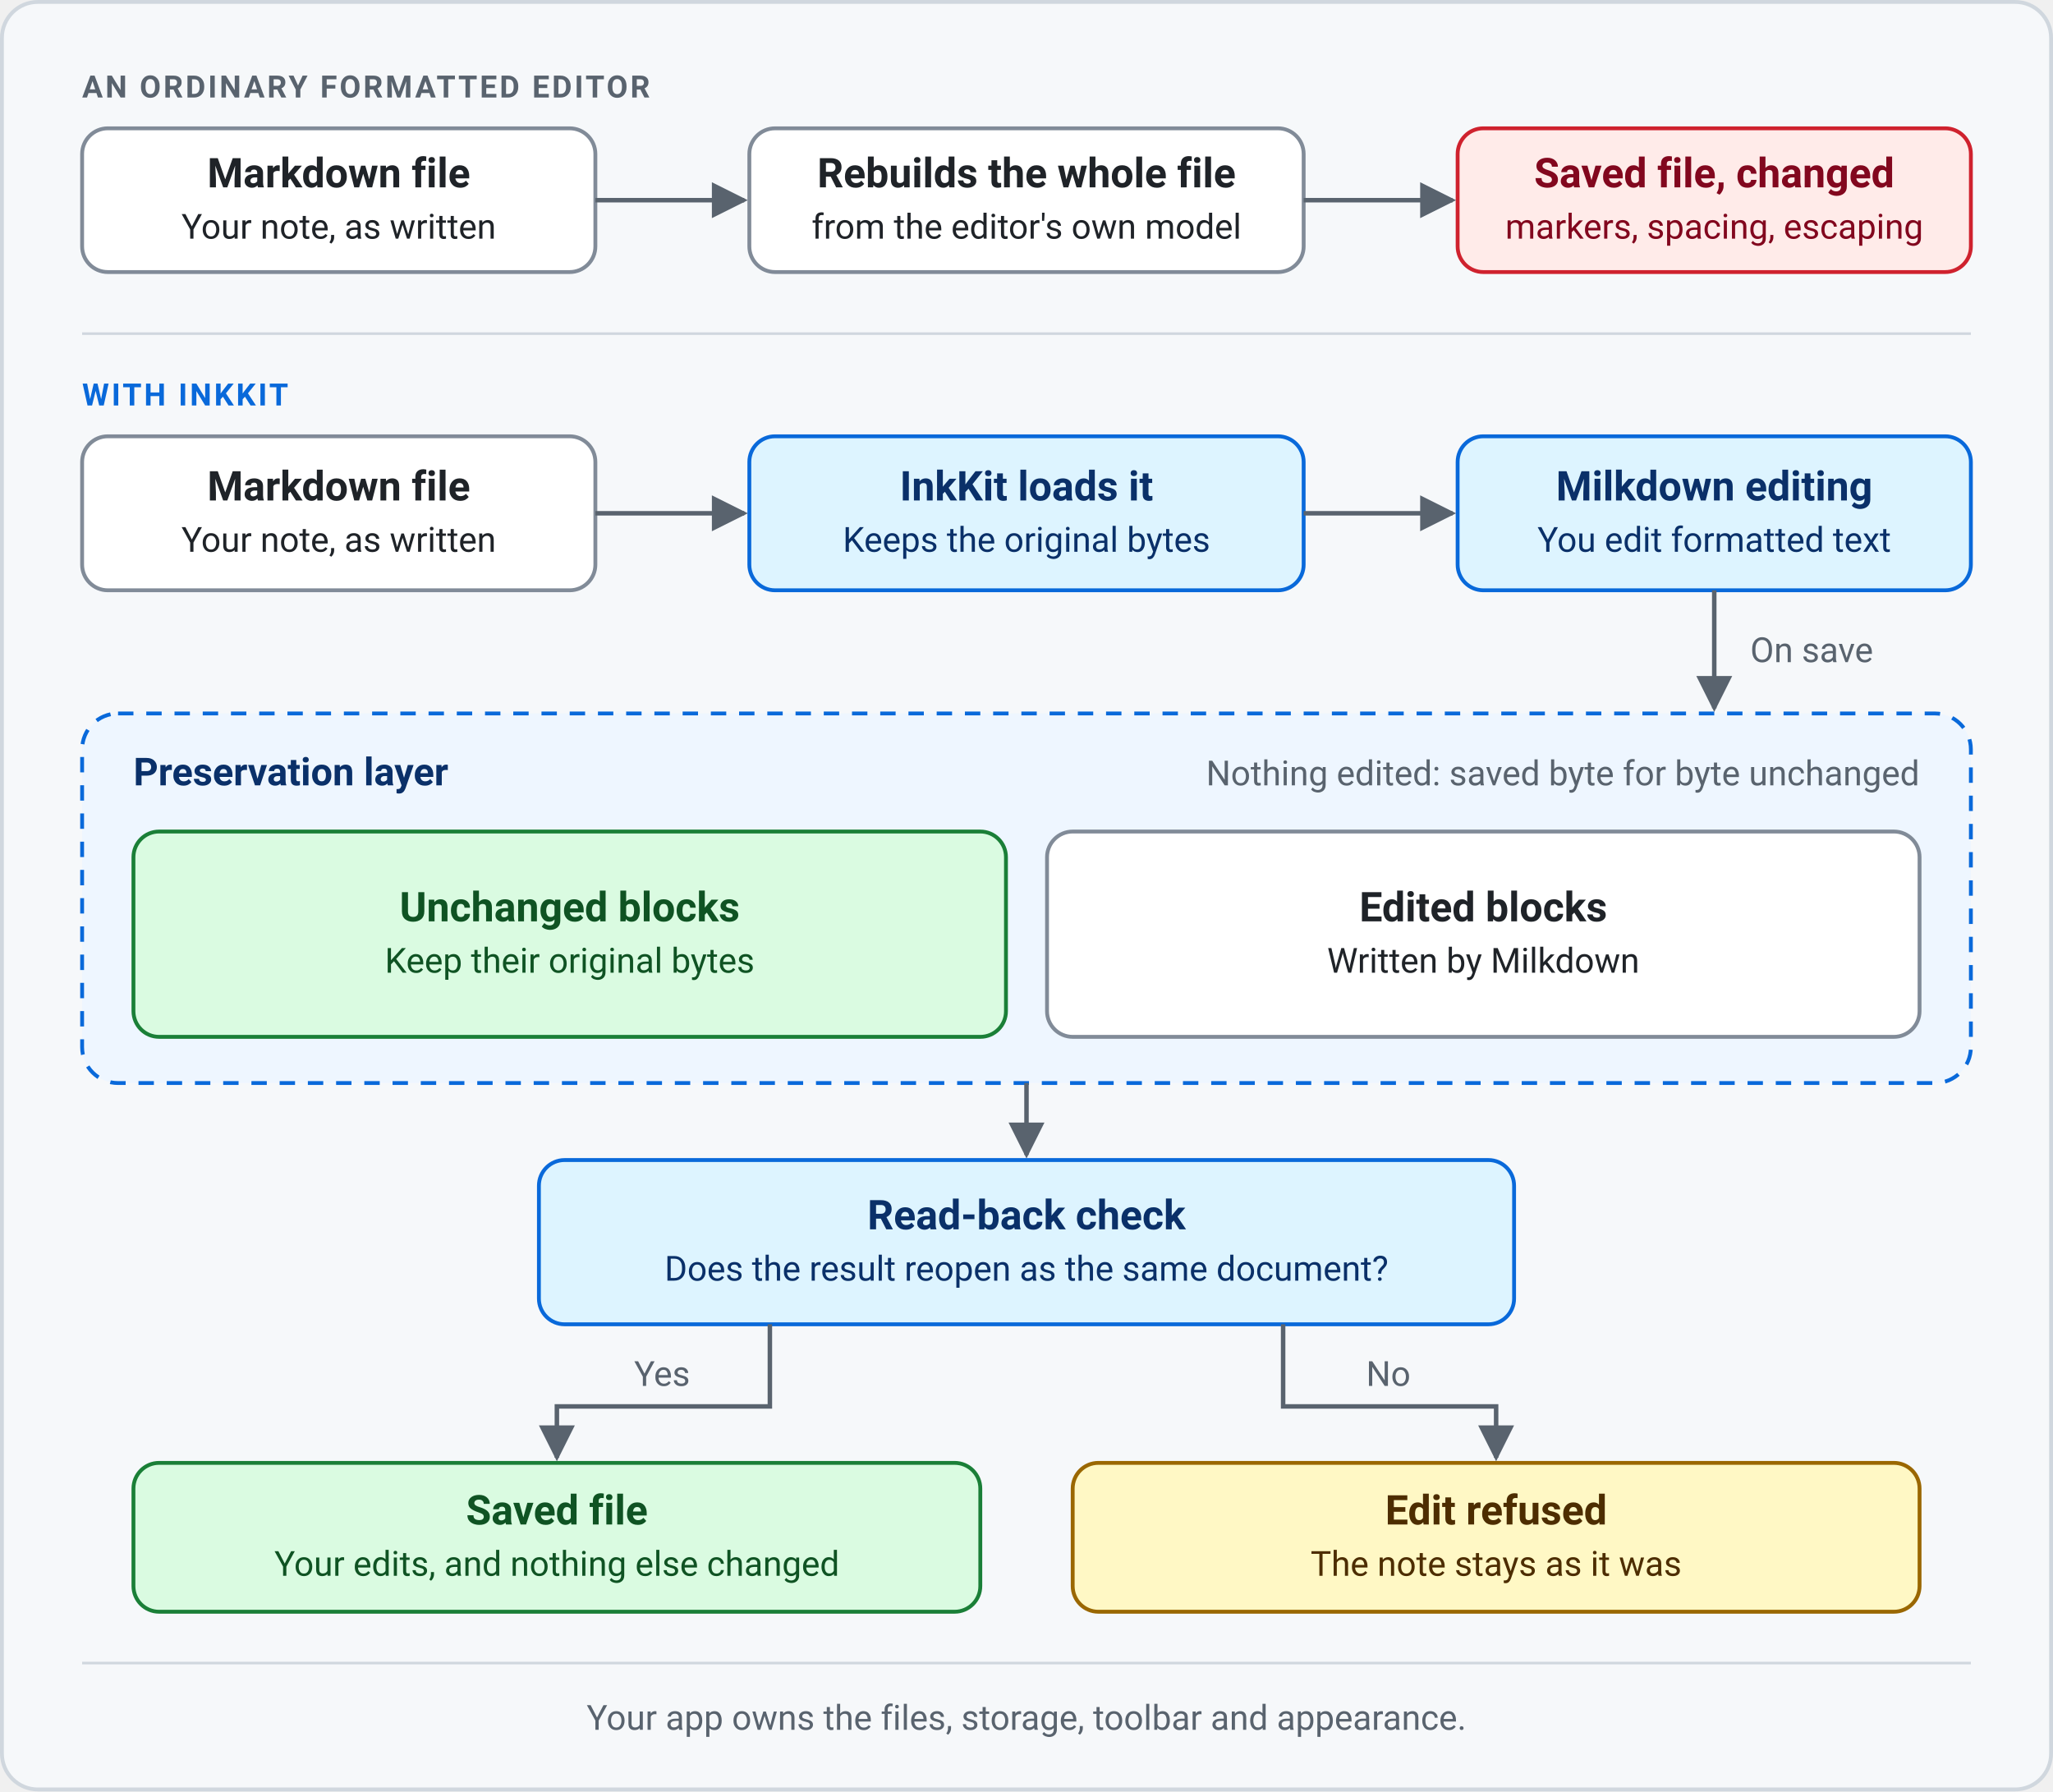
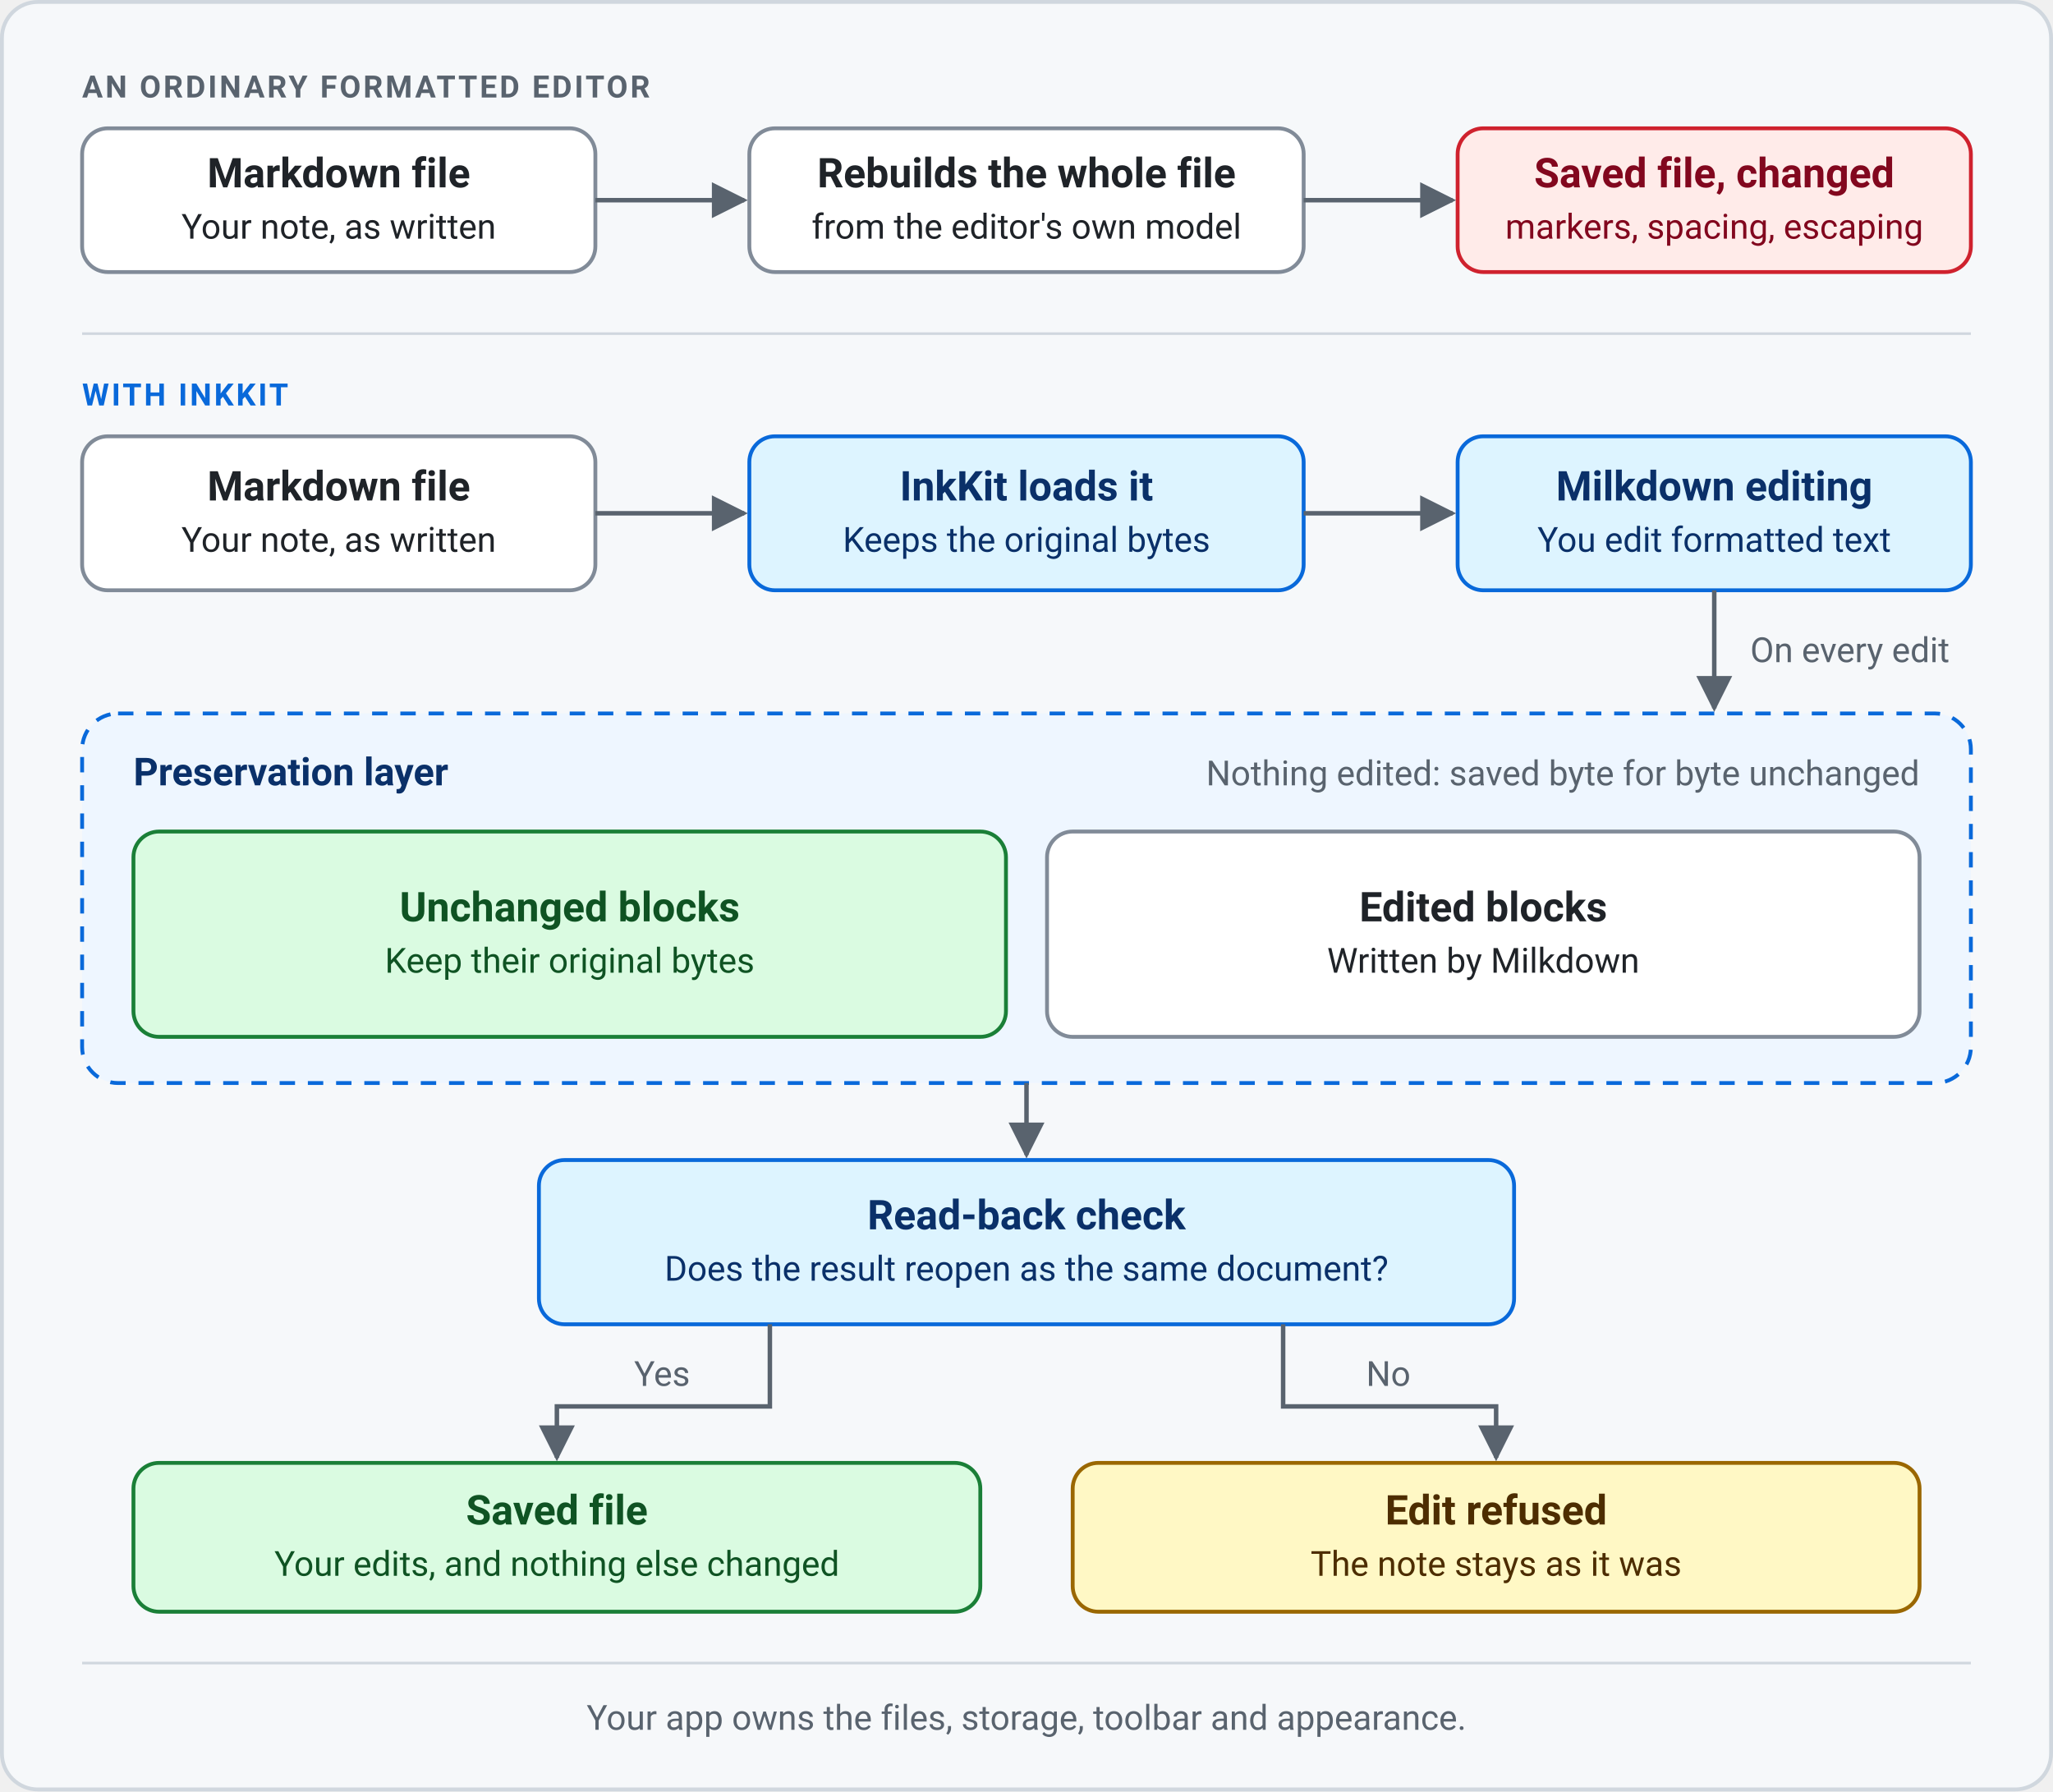
<svg xmlns="http://www.w3.org/2000/svg" viewBox="0 0 800 698" width="800" height="698" role="img" aria-labelledby="title desc">
  <style>
    text { font-family: -apple-system, BlinkMacSystemFont, "Segoe UI", Roboto, "Helvetica Neue", Arial, sans-serif; }
    .t { font-size: 16px; font-weight: 600; }
    .s { font-size: 13.5px; }
    .l { font-size: 13.5px; }
    .h { font-size: 12px; font-weight: 700; letter-spacing: 0.08em; }
    .h2 { font-size: 15px; font-weight: 700; }
  </style>
  <defs>
    <marker id="head" viewBox="0 0 10 10" refX="9" refY="5" markerWidth="8" markerHeight="8" orient="auto">
      <path d="M 0 0 L 10 5 L 0 10 z" fill="#59636e" />
    </marker>
  </defs>
  <rect x="0.75" y="0.75" width="798.5" height="696.5" rx="14" fill="#f6f8fa" stroke="#d0d7de" stroke-width="1.5" />
  <text x="32" y="38" text-anchor="start" class="h" fill="#59636e">AN ORDINARY FORMATTED EDITOR</text>
  <rect x="32" y="50" width="200" height="56" rx="10" fill="#ffffff" stroke="#818b98" stroke-width="1.5" />
  <text x="132" y="73" text-anchor="middle" class="t" fill="#1f2328">Markdown file</text>
  <text x="132" y="93" text-anchor="middle" class="s" fill="#1f2328">Your note, as written</text>
  <path d="M 232 78 H 290" fill="none" stroke="#59636e" stroke-width="1.75" marker-end="url(#head)" />
  <rect x="292" y="50" width="216" height="56" rx="10" fill="#ffffff" stroke="#818b98" stroke-width="1.5" />
  <text x="400" y="73" text-anchor="middle" class="t" fill="#1f2328">Rebuilds the whole file</text>
  <text x="400" y="93" text-anchor="middle" class="s" fill="#1f2328">from the editor's own model</text>
  <path d="M 508 78 H 566" fill="none" stroke="#59636e" stroke-width="1.75" marker-end="url(#head)" />
  <rect x="568" y="50" width="200" height="56" rx="10" fill="#ffebe9" stroke="#cf222e" stroke-width="1.5" />
  <text x="668" y="73" text-anchor="middle" class="t" fill="#82071e">Saved file, changed</text>
  <text x="668" y="93" text-anchor="middle" class="s" fill="#82071e">markers, spacing, escaping</text>
  <line x1="32" y1="130" x2="768" y2="130" stroke="#d0d7de" stroke-width="1" />
  <text x="32" y="158" text-anchor="start" class="h" fill="#0969da">WITH INKKIT</text>
  <rect x="32" y="170" width="200" height="60" rx="10" fill="#ffffff" stroke="#818b98" stroke-width="1.5" />
  <text x="132" y="195" text-anchor="middle" class="t" fill="#1f2328">Markdown file</text>
  <text x="132" y="215" text-anchor="middle" class="s" fill="#1f2328">Your note, as written</text>
  <path d="M 232 200 H 290" fill="none" stroke="#59636e" stroke-width="1.75" marker-end="url(#head)" />
  <rect x="292" y="170" width="216" height="60" rx="10" fill="#ddf4ff" stroke="#0969da" stroke-width="1.5" />
  <text x="400" y="195" text-anchor="middle" class="t" fill="#0a3069">InkKit loads it</text>
  <text x="400" y="215" text-anchor="middle" class="s" fill="#0a3069">Keeps the original bytes</text>
  <path d="M 508 200 H 566" fill="none" stroke="#59636e" stroke-width="1.75" marker-end="url(#head)" />
  <rect x="568" y="170" width="200" height="60" rx="10" fill="#ddf4ff" stroke="#0969da" stroke-width="1.5" />
  <text x="668" y="195" text-anchor="middle" class="t" fill="#0a3069">Milkdown editing</text>
  <text x="668" y="215" text-anchor="middle" class="s" fill="#0a3069">You edit formatted text</text>
  <path d="M 668 230 V 276" fill="none" stroke="#59636e" stroke-width="1.75" marker-end="url(#head)" />
-   <text x="682" y="258" text-anchor="start" class="l" fill="#59636e">On save</text>
+   <text x="682" y="258" text-anchor="start" class="l" fill="#59636e">On every edit</text>
  <rect x="32" y="278" width="736" height="144" rx="14" fill="#eef6ff" stroke="#0969da" stroke-width="1.5" stroke-dasharray="6 5" />
  <text x="52" y="306" text-anchor="start" class="h2" fill="#0a3069">Preservation layer</text>
  <text x="748" y="306" text-anchor="end" class="l" fill="#59636e">Nothing edited: saved byte for byte unchanged</text>
  <rect x="52" y="324" width="340" height="80" rx="10" fill="#dafbe1" stroke="#1a7f37" stroke-width="1.5" />
  <text x="222" y="359" text-anchor="middle" class="t" fill="#0f5323">Unchanged blocks</text>
  <text x="222" y="379" text-anchor="middle" class="s" fill="#0f5323">Keep their original bytes</text>
  <rect x="408" y="324" width="340" height="80" rx="10" fill="#ffffff" stroke="#818b98" stroke-width="1.5" />
  <text x="578" y="359" text-anchor="middle" class="t" fill="#1f2328">Edited blocks</text>
  <text x="578" y="379" text-anchor="middle" class="s" fill="#1f2328">Written by Milkdown</text>
  <path d="M 400 422 V 450" fill="none" stroke="#59636e" stroke-width="1.75" marker-end="url(#head)" />
  <rect x="210" y="452" width="380" height="64" rx="10" fill="#ddf4ff" stroke="#0969da" stroke-width="1.5" />
  <text x="400" y="479" text-anchor="middle" class="t" fill="#0a3069">Read-back check</text>
  <text x="400" y="499" text-anchor="middle" class="s" fill="#0a3069">Does the result reopen as the same document?</text>
  <path d="M 300 516 V 548 H 217 V 568" fill="none" stroke="#59636e" stroke-width="1.75" marker-end="url(#head)" />
  <path d="M 500 516 V 548 H 583 V 568" fill="none" stroke="#59636e" stroke-width="1.75" marker-end="url(#head)" />
  <text x="258" y="540" text-anchor="middle" class="l" fill="#59636e">Yes</text>
  <text x="541" y="540" text-anchor="middle" class="l" fill="#59636e">No</text>
  <rect x="52" y="570" width="330" height="58" rx="10" fill="#dafbe1" stroke="#1a7f37" stroke-width="1.5" />
  <text x="217" y="594" text-anchor="middle" class="t" fill="#0f5323">Saved file</text>
  <text x="217" y="614" text-anchor="middle" class="s" fill="#0f5323">Your edits, and nothing else changed</text>
  <rect x="418" y="570" width="330" height="58" rx="10" fill="#fff8c5" stroke="#9a6700" stroke-width="1.5" />
  <text x="583" y="594" text-anchor="middle" class="t" fill="#4d2d00">Edit refused</text>
  <text x="583" y="614" text-anchor="middle" class="s" fill="#4d2d00">The note stays as it was</text>
  <line x1="32" y1="648" x2="768" y2="648" stroke="#d0d7de" stroke-width="1" />
  <text x="400" y="674" text-anchor="middle" class="l" fill="#59636e">Your app owns the files, storage, toolbar and appearance.</text>
</svg>
